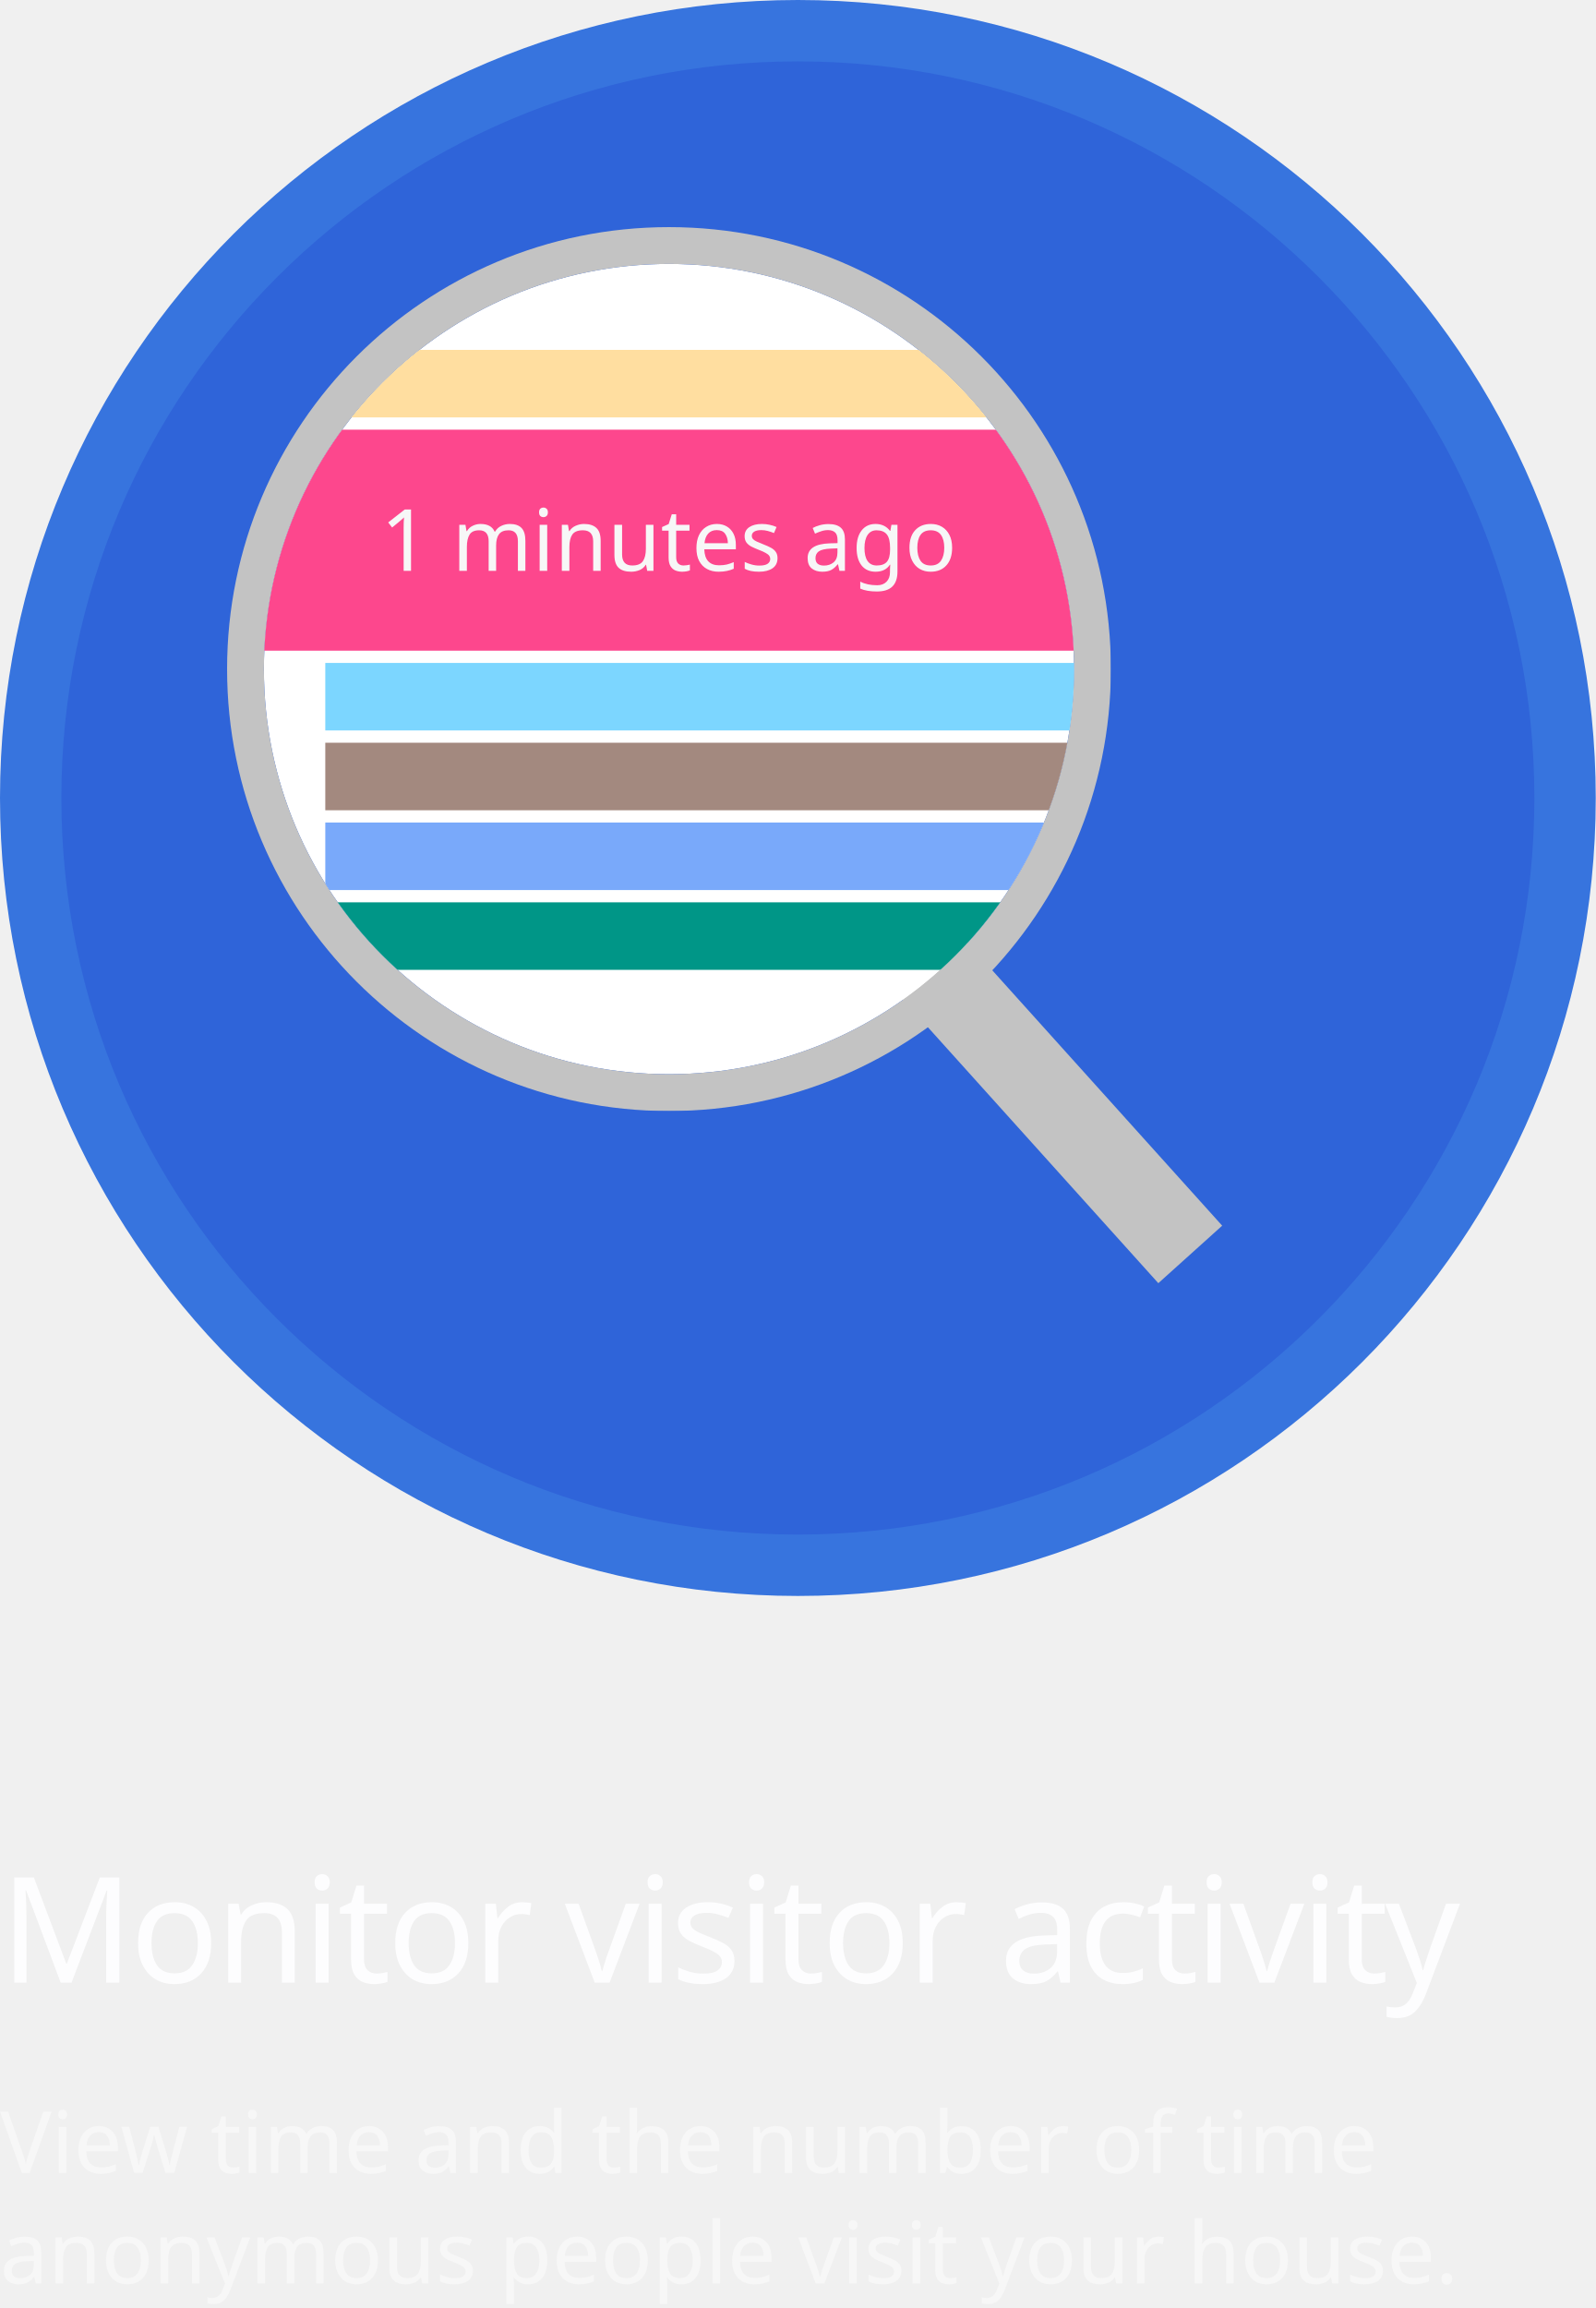
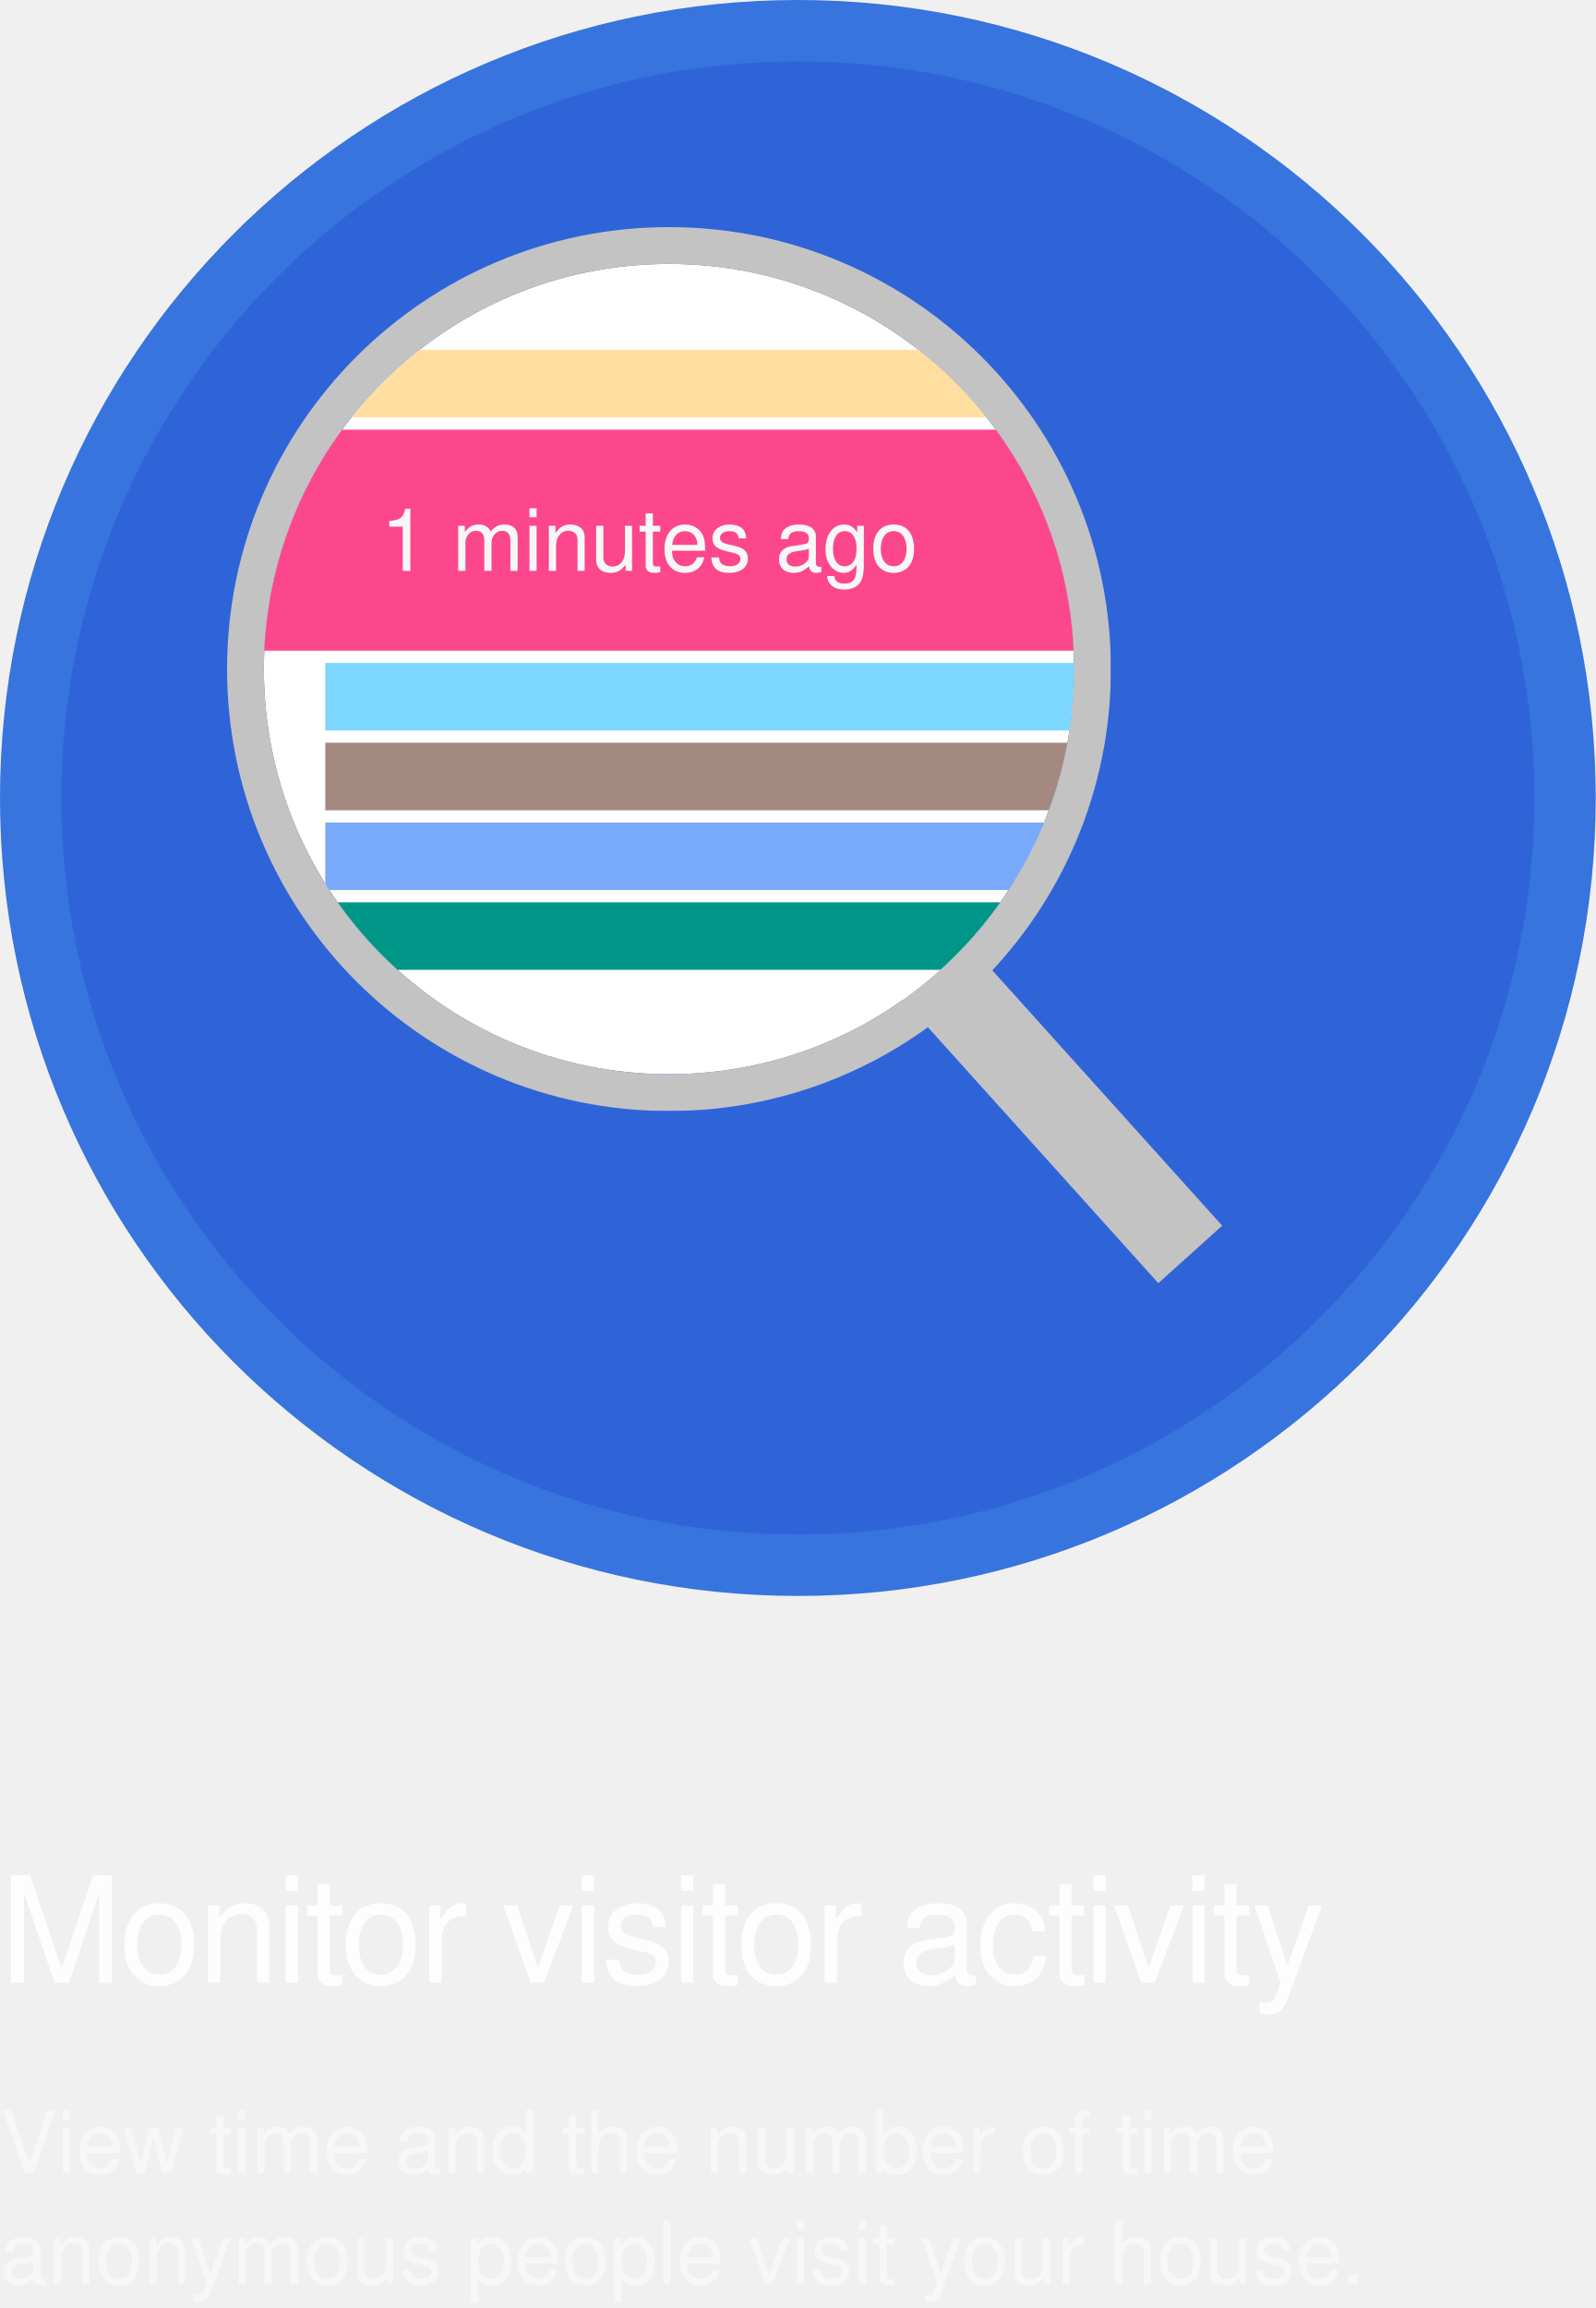
<svg xmlns="http://www.w3.org/2000/svg" xmlns:xlink="http://www.w3.org/1999/xlink" width="260px" height="376px" viewBox="0 0 260 376" version="1.1">
  <defs>
    <circle id="path-1" cx="130" cy="130" r="130" />
    <mask id="mask-2" maskContentUnits="userSpaceOnUse" maskUnits="objectBoundingBox" x="0" y="0" width="260" height="260" fill="white">
      <use xlink:href="#path-1" />
    </mask>
    <circle id="path-3" cx="109" cy="109" r="66" />
    <mask id="mask-5" maskContentUnits="userSpaceOnUse" maskUnits="objectBoundingBox" x="-6" y="-6" width="144" height="144">
      <rect x="37" y="37" width="144" height="144" fill="white" />
      <use xlink:href="#path-3" fill="black" />
    </mask>
  </defs>
  <g id="Android-Screens" stroke="none" stroke-width="1" fill="none" fill-rule="evenodd">
    <g id="Monitor-activity" transform="translate(-50, -97)">
      <g id="monitor-visitor" transform="translate(50, 97)">
-         <g id="Group" transform="translate(0, 300)" font-weight="400" font-family="SFUIText-Medium, SF UI Text">
+         <g id="Group" transform="translate(0, 300)" font-weight="400" font-family="Helvetica, sans-serif">
          <text id="Monitor-visitor-acti" font-size="24" letter-spacing="-0.579" fill="#FDFDFE">
            <tspan x="0" y="23">Monitor visitor activity</tspan>
          </text>
          <text id="View-time-and-the-nu" font-size="14" line-spacing="18" fill="#F7F7F7">
            <tspan x="0" y="54">View time and the number of time</tspan>
            <tspan x="0" y="72">anonymous people visit your house.</tspan>
          </text>
        </g>
        <g id="icon">
          <use id="Oval" stroke="#3774DE" mask="url(#mask-2)" stroke-width="20" fill="#2F64D9" xlink:href="#path-1" />
          <rect id="Rectangle-12" fill="#C3C3C3" transform="translate(171.5666, 179.5223) rotate(-42) translate(-171.5666, -179.5223) " x="164.567" y="146.099" width="14" height="66.847" />
          <mask id="mask-4" fill="white">
            <use xlink:href="#path-3" />
          </mask>
          <g id="Oval-2-Copy">
            <use fill="#FFFFFF" fill-rule="evenodd" xlink:href="#path-3" />
            <use stroke="#C3C3C3" mask="url(#mask-5)" stroke-width="12" xlink:href="#path-3" />
          </g>
          <rect id="Rectangle-13" fill="#FD478D" mask="url(#mask-4)" x="38" y="70" width="210" height="36" />
-           <text id="1-minutes-ago" mask="url(#mask-4)" font-family="SFUIText-Medium, SF UI Text" font-size="14" font-weight="400" fill="#F7F7F7">
+           <text id="1-minutes-ago" mask="url(#mask-4)" font-family="Helvetica, sans-serif" font-size="14" font-weight="400" fill="#F7F7F7">
            <tspan x="62" y="93">1 minutes ago</tspan>
          </text>
          <rect id="Rectangle-14-Copy-2" fill="#7CD6FF" mask="url(#mask-4)" x="53" y="108" width="130" height="11" />
          <rect id="Rectangle-14-Copy-3" fill="#A3897F" mask="url(#mask-4)" x="53" y="121" width="130" height="11" />
          <rect id="Rectangle-14" fill="#FFDEA0" mask="url(#mask-4)" x="53" y="57" width="130" height="11" />
          <rect id="Rectangle-14-Copy-4" fill="#79A9FA" mask="url(#mask-4)" x="53" y="134" width="130" height="11" />
          <rect id="Rectangle-14-Copy-5" fill="#009687" mask="url(#mask-4)" x="53" y="147" width="130" height="11" />
        </g>
      </g>
    </g>
  </g>
</svg>
